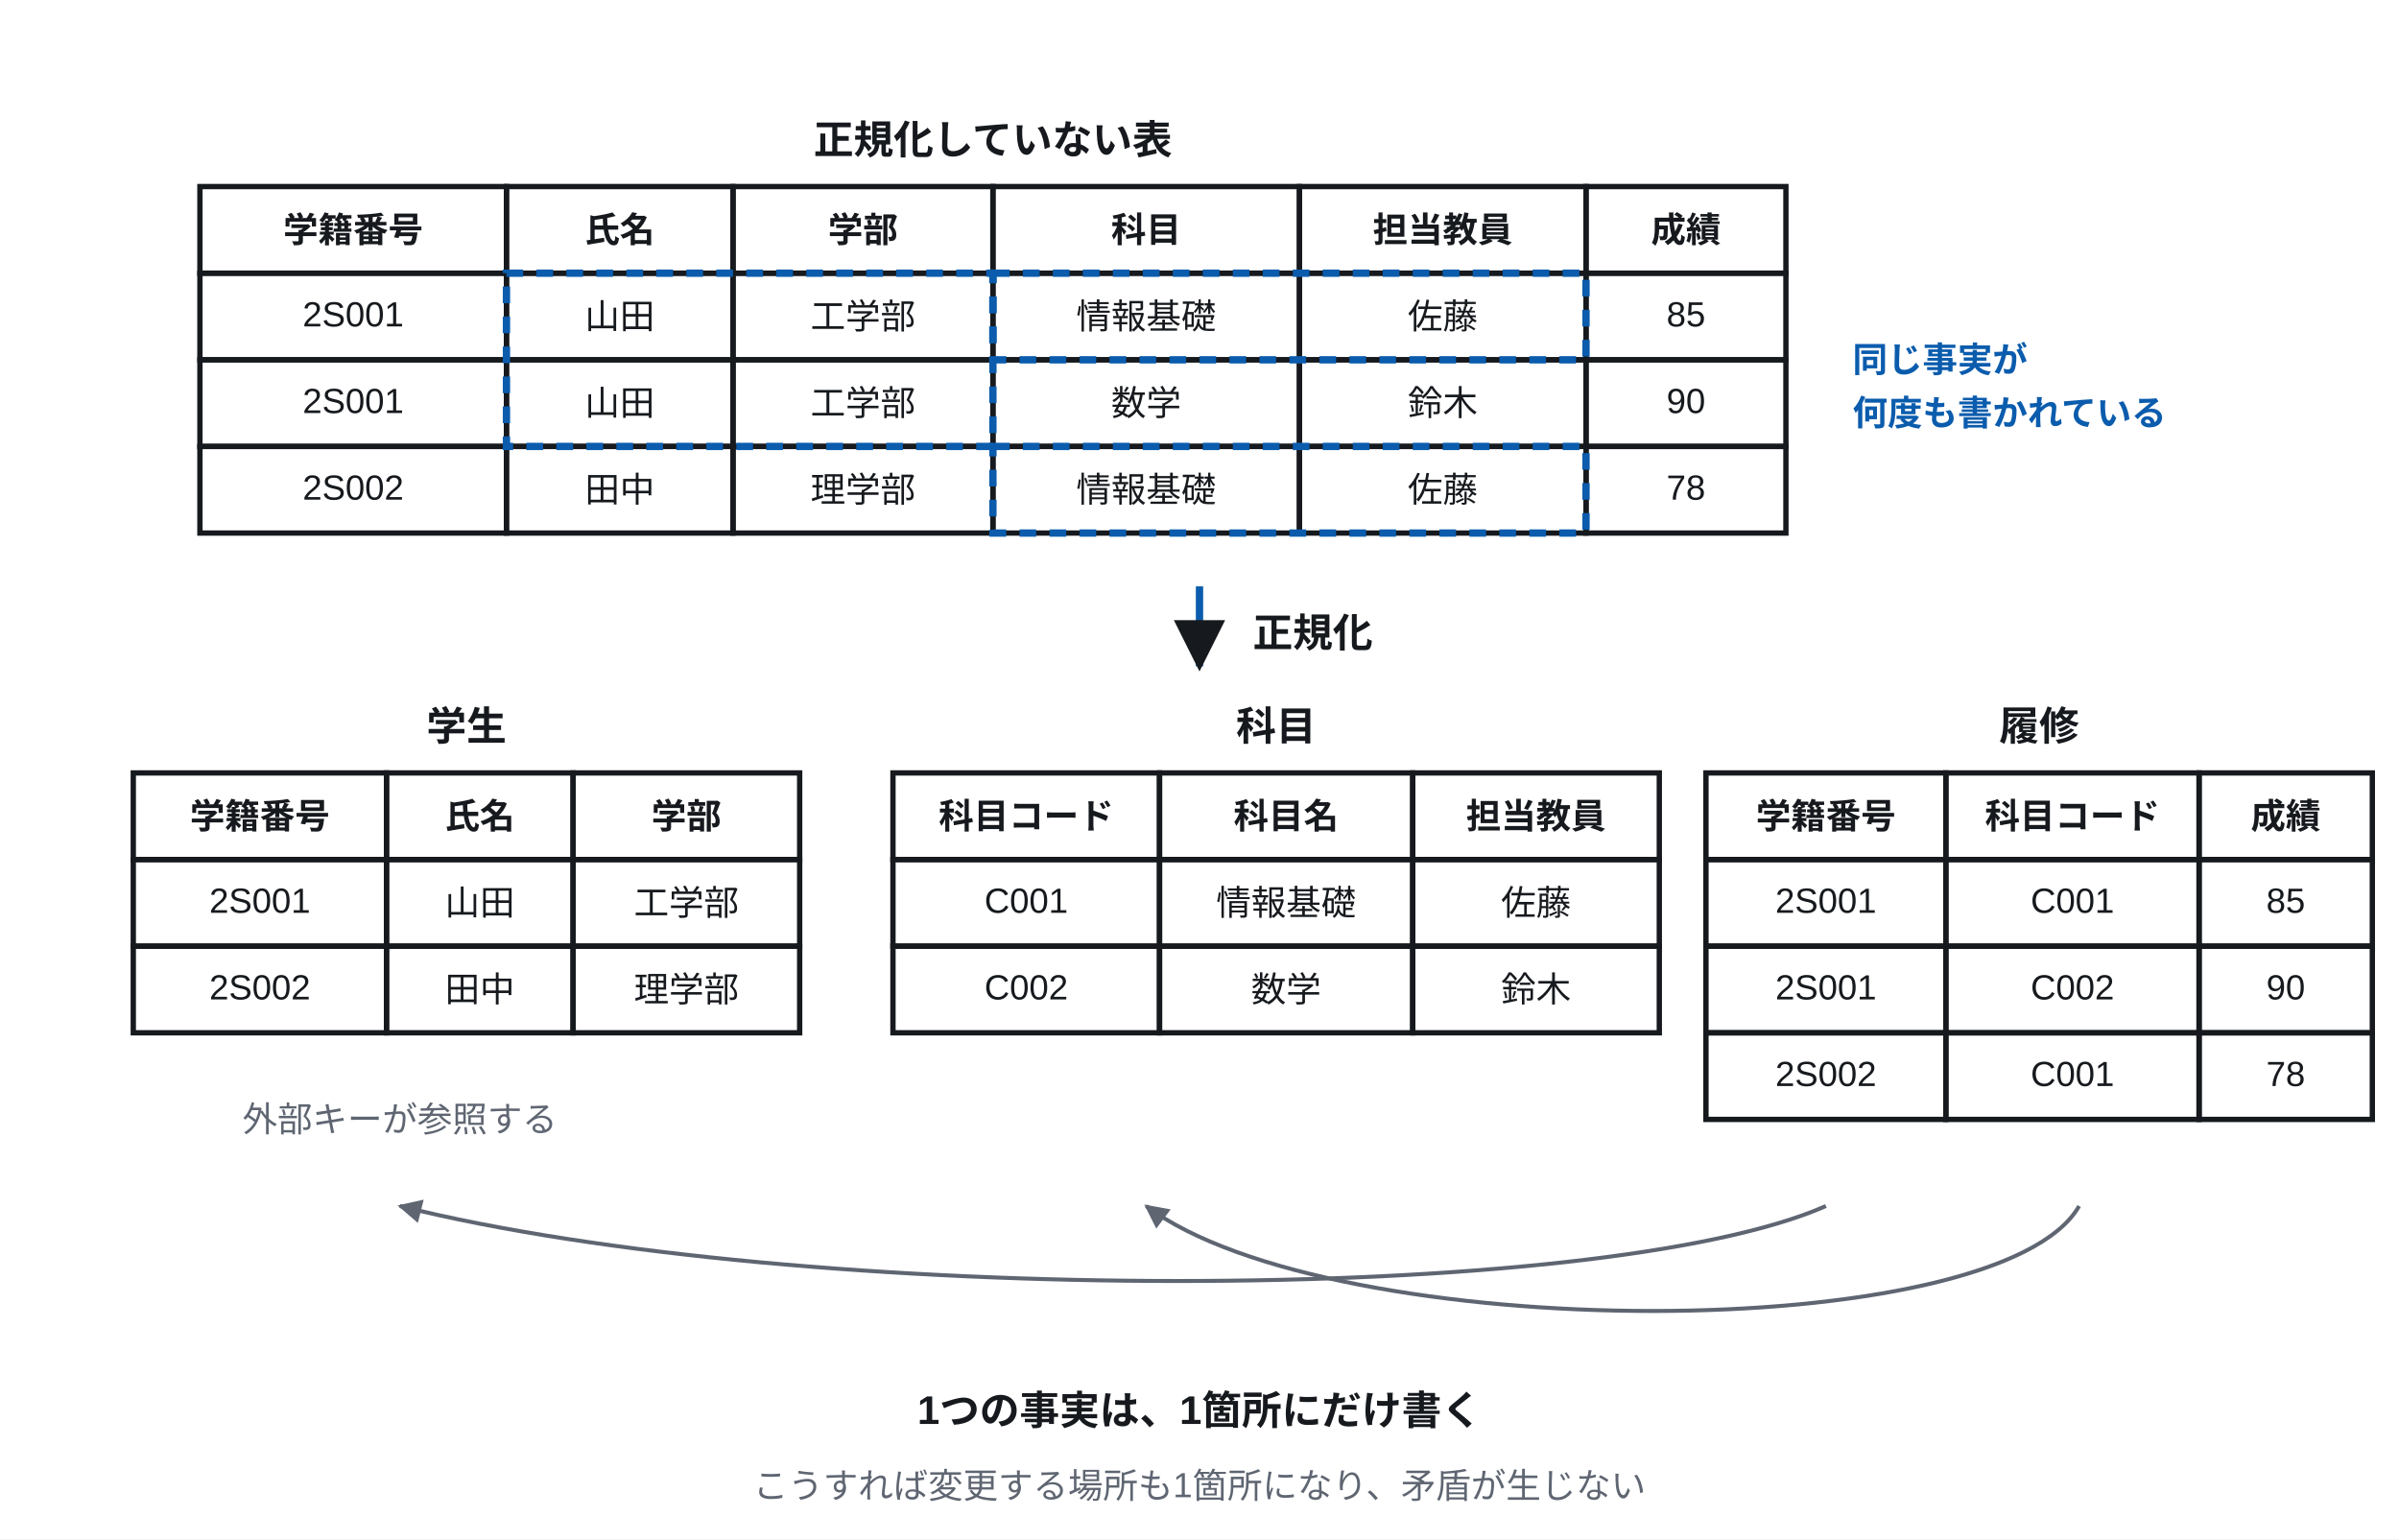
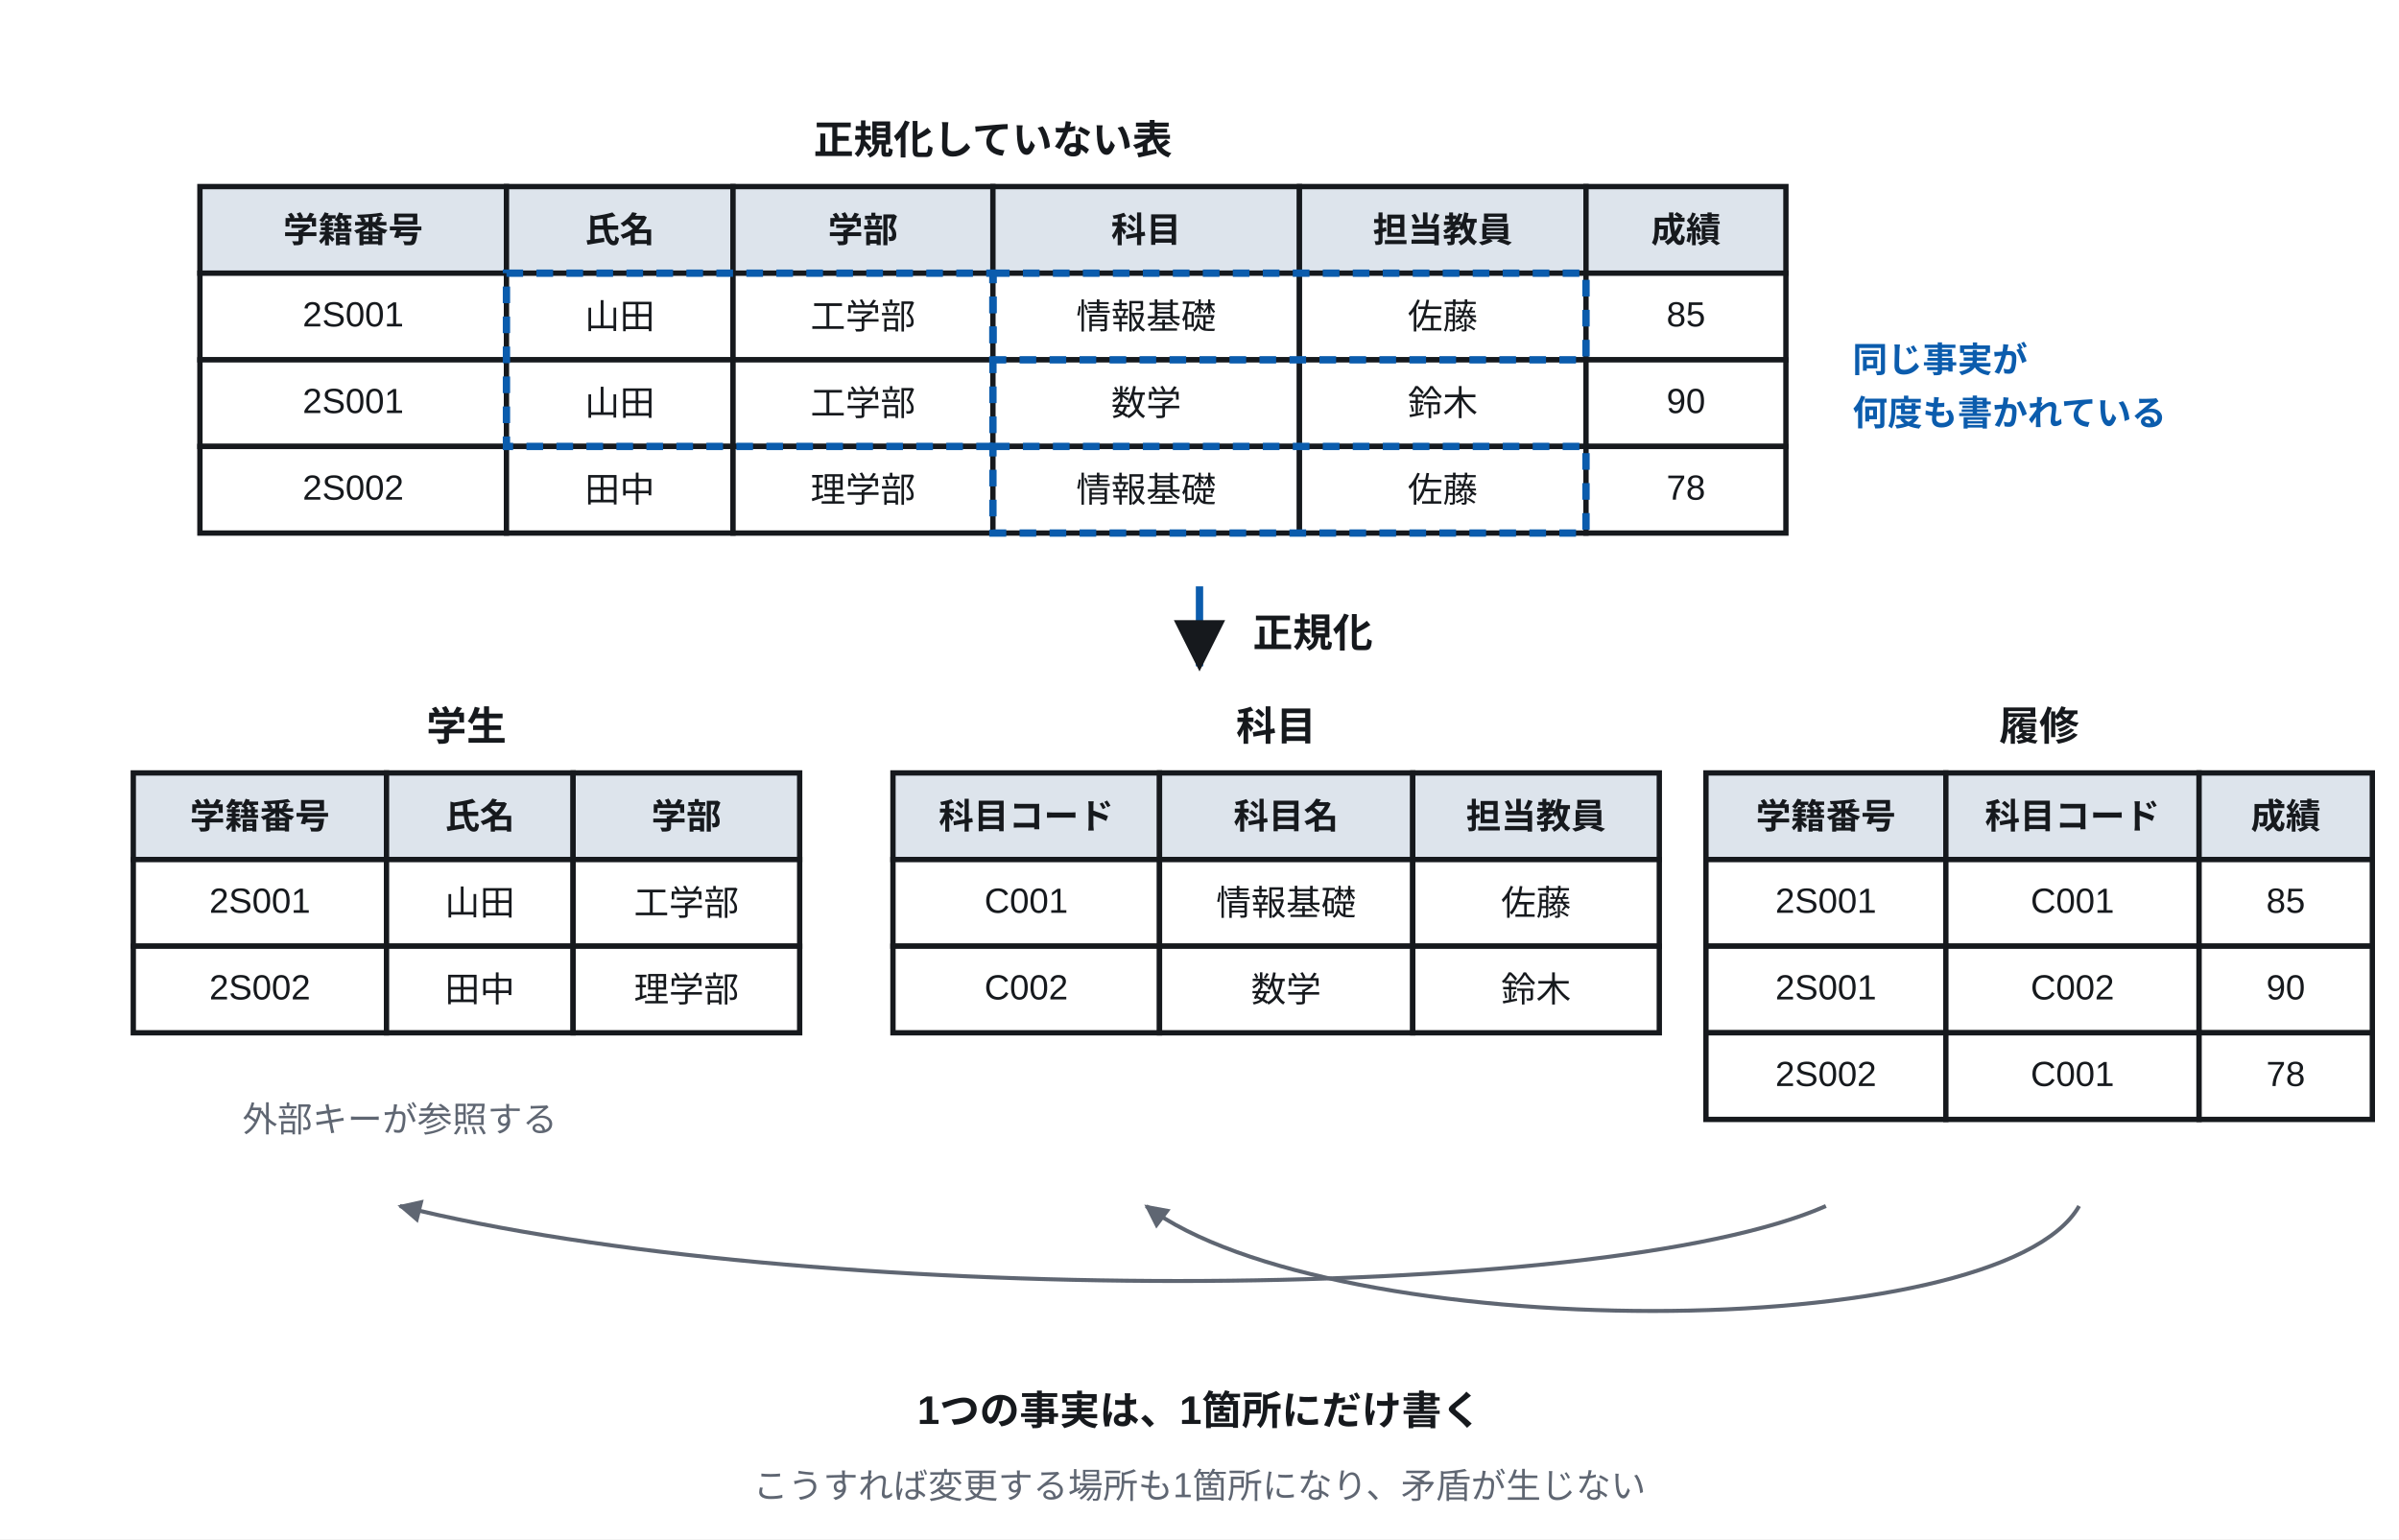
<svg xmlns="http://www.w3.org/2000/svg" viewBox="0 0 720 462" width="720" height="462" role="img">
  <style>
svg { font-family: "Helvetica Neue", Arial, "Hiragino Sans", "Yu Gothic", "Noto Sans JP", sans-serif; }
+ /* 線のクラスを先に置く。fill: none を持たせているのは、線だけの図形が
+    既定の黒で塗られないようにするため。ただしこれを塗りのクラスより
+    後に書くと、同じ詳細度なので後勝ちで cls='tint2 s' の塗りが消える。
+    実際そうなっており、全図で塗りが出ていなかった（2026-09-22 に修正）。 */
+ .s    { stroke: #16191d; stroke-width: 1.6; fill: none; }
+ .s2   { stroke: #16191d; stroke-width: 2.6; fill: none; }
+ .sm   { stroke: #5f6672; stroke-width: 1.2; fill: none; }
+ .sa   { stroke: #0b5cad; stroke-width: 2.2; fill: none; }
+ .dash { stroke-dasharray: 5 4; }
+ .dot  { stroke-dasharray: 1.5 3; }
+ /* 塗りのクラス。線のクラスより後に置くことで cls='tint2 s' が塗られる */
.bg   { fill: #ffffff; }
.ink  { fill: #16191d; }
.mut  { fill: #5f6672; }
.tint { fill: #eef1f5; }
.tint2{ fill: #dde4ec; }
.acc  { fill: #0b5cad; }
.accT { fill: #d9e6f4; }
.none { fill: none; }
- .s    { stroke: #16191d; stroke-width: 1.6; fill: none; }
- .s2   { stroke: #16191d; stroke-width: 2.6; fill: none; }
- .sm   { stroke: #5f6672; stroke-width: 1.2; fill: none; }
- .sa   { stroke: #0b5cad; stroke-width: 2.2; fill: none; }
- .dash { stroke-dasharray: 5 4; }
- .dot  { stroke-dasharray: 1.5 3; }
text  { fill: #16191d; font-size: 14px; }
.t-s  { font-size: 12px; }
.t-xs { font-size: 10.5px; }
.t-l  { font-size: 17px; }
.t-xl { font-size: 21px; }
.b    { font-weight: 700; }
.i    { font-style: italic; }
.m    { font-family: "SF Mono", Menlo, Consolas, monospace; }
.lbl  { fill: #5f6672; }
@media (prefers-color-scheme: dark) {
  .bg   { fill: #14171b; }
  .ink  { fill: #e8ebef; }
  .mut  { fill: #9aa3b0; }
  .tint { fill: #232830; }
  .tint2{ fill: #2e343d; }
  .acc  { fill: #6ab0f3; }
  .accT { fill: #1e2c3c; }
  .s, .s2 { stroke: #e8ebef; }
  .sm   { stroke: #9aa3b0; }
  .sa   { stroke: #6ab0f3; }
  text  { fill: #e8ebef; }
  .lbl  { fill: #9aa3b0; }
}
</style>
  <defs>
    <marker id="a" viewBox="0 0 10 10" refX="9" refY="5" markerWidth="7" markerHeight="7" orient="auto-start-reverse">
      <path d="M0,0 L10,5 L0,10 z" class="ink" />
    </marker>
    <marker id="aa" viewBox="0 0 10 10" refX="9" refY="5" markerWidth="7" markerHeight="7" orient="auto-start-reverse">
      <path d="M0,0 L10,5 L0,10 z" class="acc" />
    </marker>
    <marker id="am" viewBox="0 0 10 10" refX="9" refY="5" markerWidth="6" markerHeight="6" orient="auto-start-reverse">
      <path d="M0,0 L10,5 L0,10 z" class="mut" />
    </marker>
    <marker id="o" viewBox="0 0 10 10" refX="5" refY="5" markerWidth="6" markerHeight="6">
      <circle cx="5" cy="5" r="3.5" class="bg s" />
    </marker>
  </defs>
  <rect width="720" height="462" class="bg" />
  <text x="298.0" y="42" text-anchor="middle" dominant-baseline="middle" class="t-s b">正規化していない表</text>
  <rect x="60" y="56" width="92" height="26" class="tint2 s" />
  <text x="106.0" y="69.0" text-anchor="middle" dominant-baseline="middle" class="t-xs b">学籍番号</text>
  <rect x="152" y="56" width="68" height="26" class="tint2 s" />
  <text x="186.0" y="69.0" text-anchor="middle" dominant-baseline="middle" class="t-xs b">氏名</text>
  <rect x="220" y="56" width="78" height="26" class="tint2 s" />
  <text x="259.0" y="69.0" text-anchor="middle" dominant-baseline="middle" class="t-xs b">学部</text>
  <rect x="298" y="56" width="92" height="26" class="tint2 s" />
  <text x="344.0" y="69.0" text-anchor="middle" dominant-baseline="middle" class="t-xs b">科目</text>
  <rect x="390" y="56" width="86" height="26" class="tint2 s" />
  <text x="433.0" y="69.0" text-anchor="middle" dominant-baseline="middle" class="t-xs b">担当教員</text>
  <rect x="476" y="56" width="60" height="26" class="tint2 s" />
  <text x="506.0" y="69.0" text-anchor="middle" dominant-baseline="middle" class="t-xs b">成績</text>
  <rect x="60" y="82" width="92" height="26" class="bg s" />
  <text x="106.0" y="95.0" text-anchor="middle" dominant-baseline="middle" class="t-xs">2S001</text>
  <rect x="152" y="82" width="68" height="26" class="bg s" />
  <text x="186.0" y="95.0" text-anchor="middle" dominant-baseline="middle" class="t-xs">山田</text>
  <rect x="220" y="82" width="78" height="26" class="bg s" />
  <text x="259.0" y="95.0" text-anchor="middle" dominant-baseline="middle" class="t-xs">工学部</text>
  <rect x="298" y="82" width="92" height="26" class="bg s" />
  <text x="344.0" y="95.0" text-anchor="middle" dominant-baseline="middle" class="t-xs">情報基礎</text>
  <rect x="390" y="82" width="86" height="26" class="bg s" />
  <text x="433.0" y="95.0" text-anchor="middle" dominant-baseline="middle" class="t-xs">佐藤</text>
  <rect x="476" y="82" width="60" height="26" class="bg s" />
  <text x="506.0" y="95.0" text-anchor="middle" dominant-baseline="middle" class="t-xs">85</text>
  <rect x="60" y="108" width="92" height="26" class="bg s" />
  <text x="106.0" y="121.0" text-anchor="middle" dominant-baseline="middle" class="t-xs">2S001</text>
  <rect x="152" y="108" width="68" height="26" class="bg s" />
  <text x="186.0" y="121.0" text-anchor="middle" dominant-baseline="middle" class="t-xs">山田</text>
  <rect x="220" y="108" width="78" height="26" class="bg s" />
  <text x="259.0" y="121.0" text-anchor="middle" dominant-baseline="middle" class="t-xs">工学部</text>
  <rect x="298" y="108" width="92" height="26" class="bg s" />
  <text x="344.0" y="121.0" text-anchor="middle" dominant-baseline="middle" class="t-xs">数学</text>
  <rect x="390" y="108" width="86" height="26" class="bg s" />
  <text x="433.0" y="121.0" text-anchor="middle" dominant-baseline="middle" class="t-xs">鈴木</text>
  <rect x="476" y="108" width="60" height="26" class="bg s" />
  <text x="506.0" y="121.0" text-anchor="middle" dominant-baseline="middle" class="t-xs">90</text>
  <rect x="60" y="134" width="92" height="26" class="bg s" />
  <text x="106.0" y="147.0" text-anchor="middle" dominant-baseline="middle" class="t-xs">2S002</text>
  <rect x="152" y="134" width="68" height="26" class="bg s" />
  <text x="186.0" y="147.0" text-anchor="middle" dominant-baseline="middle" class="t-xs">田中</text>
  <rect x="220" y="134" width="78" height="26" class="bg s" />
  <text x="259.0" y="147.0" text-anchor="middle" dominant-baseline="middle" class="t-xs">理学部</text>
  <rect x="298" y="134" width="92" height="26" class="bg s" />
  <text x="344.0" y="147.0" text-anchor="middle" dominant-baseline="middle" class="t-xs">情報基礎</text>
  <rect x="390" y="134" width="86" height="26" class="bg s" />
  <text x="433.0" y="147.0" text-anchor="middle" dominant-baseline="middle" class="t-xs">佐藤</text>
  <rect x="476" y="134" width="60" height="26" class="bg s" />
  <text x="506.0" y="147.0" text-anchor="middle" dominant-baseline="middle" class="t-xs">78</text>
  <rect x="152" y="82" width="146" height="52" class="none sa dash" />
  <rect x="298" y="82" width="178" height="26" class="none sa dash" />
  <rect x="298" y="134" width="178" height="26" class="none sa dash" />
  <text x="556" y="108" text-anchor="start" dominant-baseline="middle" class="t-xs acc b">同じ事実が</text>
  <text x="556" y="124" text-anchor="start" dominant-baseline="middle" class="t-xs acc b">何度も書かれている</text>
  <line x1="360" y1="176" x2="360" y2="200" class="sa" marker-end="url(#a)" />
  <text x="376" y="190" text-anchor="start" dominant-baseline="middle" class="t-s b">正規化</text>
  <text x="140.0" y="218" text-anchor="middle" dominant-baseline="middle" class="t-s b">学生</text>
  <rect x="40" y="232" width="76" height="26" class="tint2 s" />
  <text x="78.0" y="245.0" text-anchor="middle" dominant-baseline="middle" class="t-xs b">学籍番号</text>
  <rect x="116" y="232" width="56" height="26" class="tint2 s" />
  <text x="144.0" y="245.0" text-anchor="middle" dominant-baseline="middle" class="t-xs b">氏名</text>
  <rect x="172" y="232" width="68" height="26" class="tint2 s" />
  <text x="206.0" y="245.0" text-anchor="middle" dominant-baseline="middle" class="t-xs b">学部</text>
  <rect x="40" y="258" width="76" height="26" class="bg s" />
  <text x="78.0" y="271.0" text-anchor="middle" dominant-baseline="middle" class="t-xs">2S001</text>
  <rect x="116" y="258" width="56" height="26" class="bg s" />
  <text x="144.0" y="271.0" text-anchor="middle" dominant-baseline="middle" class="t-xs">山田</text>
  <rect x="172" y="258" width="68" height="26" class="bg s" />
  <text x="206.0" y="271.0" text-anchor="middle" dominant-baseline="middle" class="t-xs">工学部</text>
  <rect x="40" y="284" width="76" height="26" class="bg s" />
  <text x="78.0" y="297.0" text-anchor="middle" dominant-baseline="middle" class="t-xs">2S002</text>
  <rect x="116" y="284" width="56" height="26" class="bg s" />
  <text x="144.0" y="297.0" text-anchor="middle" dominant-baseline="middle" class="t-xs">田中</text>
  <rect x="172" y="284" width="68" height="26" class="bg s" />
  <text x="206.0" y="297.0" text-anchor="middle" dominant-baseline="middle" class="t-xs">理学部</text>
  <text x="383.0" y="218" text-anchor="middle" dominant-baseline="middle" class="t-s b">科目</text>
  <rect x="268" y="232" width="80" height="26" class="tint2 s" />
  <text x="308.0" y="245.0" text-anchor="middle" dominant-baseline="middle" class="t-xs b">科目コード</text>
  <rect x="348" y="232" width="76" height="26" class="tint2 s" />
  <text x="386.0" y="245.0" text-anchor="middle" dominant-baseline="middle" class="t-xs b">科目名</text>
  <rect x="424" y="232" width="74" height="26" class="tint2 s" />
  <text x="461.0" y="245.0" text-anchor="middle" dominant-baseline="middle" class="t-xs b">担当教員</text>
  <rect x="268" y="258" width="80" height="26" class="bg s" />
  <text x="308.0" y="271.0" text-anchor="middle" dominant-baseline="middle" class="t-xs">C001</text>
  <rect x="348" y="258" width="76" height="26" class="bg s" />
  <text x="386.0" y="271.0" text-anchor="middle" dominant-baseline="middle" class="t-xs">情報基礎</text>
  <rect x="424" y="258" width="74" height="26" class="bg s" />
  <text x="461.0" y="271.0" text-anchor="middle" dominant-baseline="middle" class="t-xs">佐藤</text>
  <rect x="268" y="284" width="80" height="26" class="bg s" />
  <text x="308.0" y="297.0" text-anchor="middle" dominant-baseline="middle" class="t-xs">C002</text>
  <rect x="348" y="284" width="76" height="26" class="bg s" />
  <text x="386.0" y="297.0" text-anchor="middle" dominant-baseline="middle" class="t-xs">数学</text>
  <rect x="424" y="284" width="74" height="26" class="bg s" />
  <text x="461.0" y="297.0" text-anchor="middle" dominant-baseline="middle" class="t-xs">鈴木</text>
  <text x="612.0" y="218" text-anchor="middle" dominant-baseline="middle" class="t-s b">履修</text>
  <rect x="512" y="232" width="72" height="26" class="tint2 s" />
  <text x="548.0" y="245.0" text-anchor="middle" dominant-baseline="middle" class="t-xs b">学籍番号</text>
  <rect x="584" y="232" width="76" height="26" class="tint2 s" />
  <text x="622.0" y="245.0" text-anchor="middle" dominant-baseline="middle" class="t-xs b">科目コード</text>
  <rect x="660" y="232" width="52" height="26" class="tint2 s" />
  <text x="686.0" y="245.0" text-anchor="middle" dominant-baseline="middle" class="t-xs b">成績</text>
  <rect x="512" y="258" width="72" height="26" class="bg s" />
  <text x="548.0" y="271.0" text-anchor="middle" dominant-baseline="middle" class="t-xs">2S001</text>
  <rect x="584" y="258" width="76" height="26" class="bg s" />
  <text x="622.0" y="271.0" text-anchor="middle" dominant-baseline="middle" class="t-xs">C001</text>
  <rect x="660" y="258" width="52" height="26" class="bg s" />
  <text x="686.0" y="271.0" text-anchor="middle" dominant-baseline="middle" class="t-xs">85</text>
  <rect x="512" y="284" width="72" height="26" class="bg s" />
  <text x="548.0" y="297.0" text-anchor="middle" dominant-baseline="middle" class="t-xs">2S001</text>
  <rect x="584" y="284" width="76" height="26" class="bg s" />
  <text x="622.0" y="297.0" text-anchor="middle" dominant-baseline="middle" class="t-xs">C002</text>
  <rect x="660" y="284" width="52" height="26" class="bg s" />
  <text x="686.0" y="297.0" text-anchor="middle" dominant-baseline="middle" class="t-xs">90</text>
  <rect x="512" y="310" width="72" height="26" class="bg s" />
  <text x="548.0" y="323.0" text-anchor="middle" dominant-baseline="middle" class="t-xs">2S002</text>
  <rect x="584" y="310" width="76" height="26" class="bg s" />
  <text x="622.0" y="323.0" text-anchor="middle" dominant-baseline="middle" class="t-xs">C001</text>
  <rect x="660" y="310" width="52" height="26" class="bg s" />
  <text x="686.0" y="323.0" text-anchor="middle" dominant-baseline="middle" class="t-xs">78</text>
  <path d="M548,362 C480,392 240,392 120,362" class="sm" marker-end="url(#am)" />
  <path d="M624,362 C600,404 400,404 344,362" class="sm" marker-end="url(#am)" />
  <text x="120" y="336" text-anchor="middle" dominant-baseline="middle" class="t-xs lbl">外部キーが参照する</text>
  <text x="360" y="424" text-anchor="middle" dominant-baseline="middle" class="t-s b">1つの事実は、1箇所にだけ書く</text>
  <text x="360" y="446" text-anchor="middle" dominant-baseline="middle" class="t-xs lbl">こうすれば変更する場所も1箇所になり、矛盾が生じない</text>
</svg>
